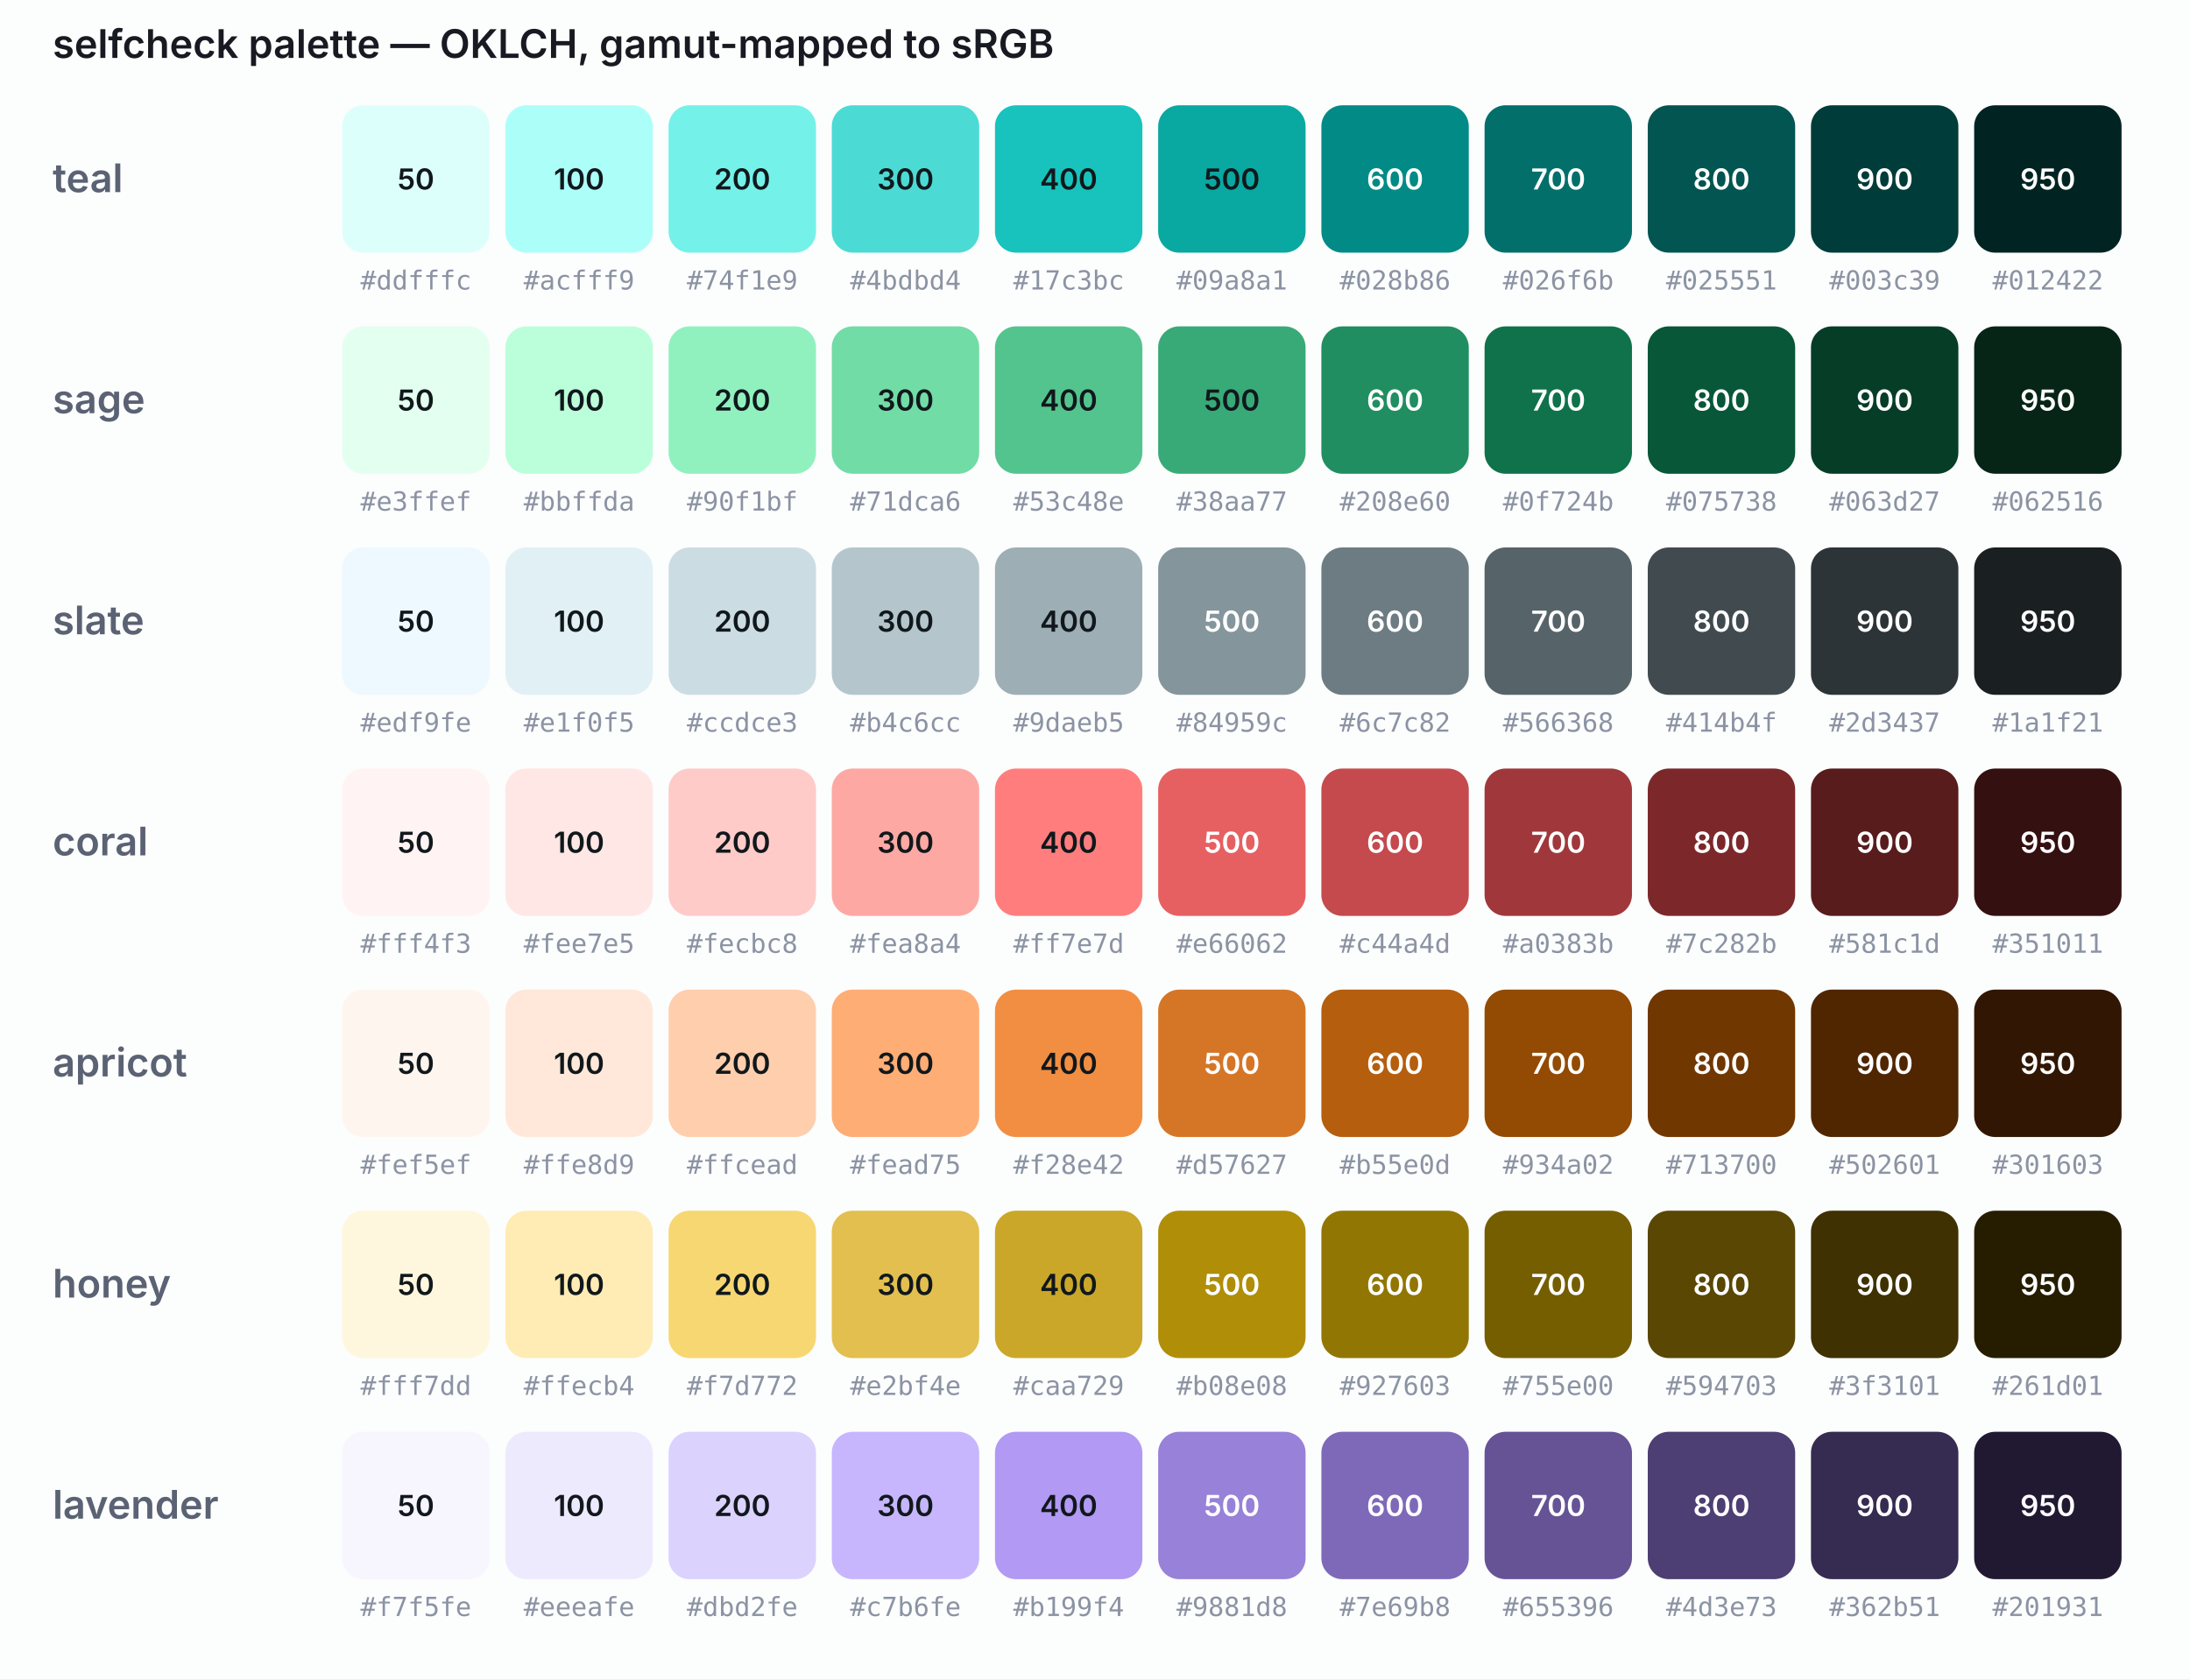
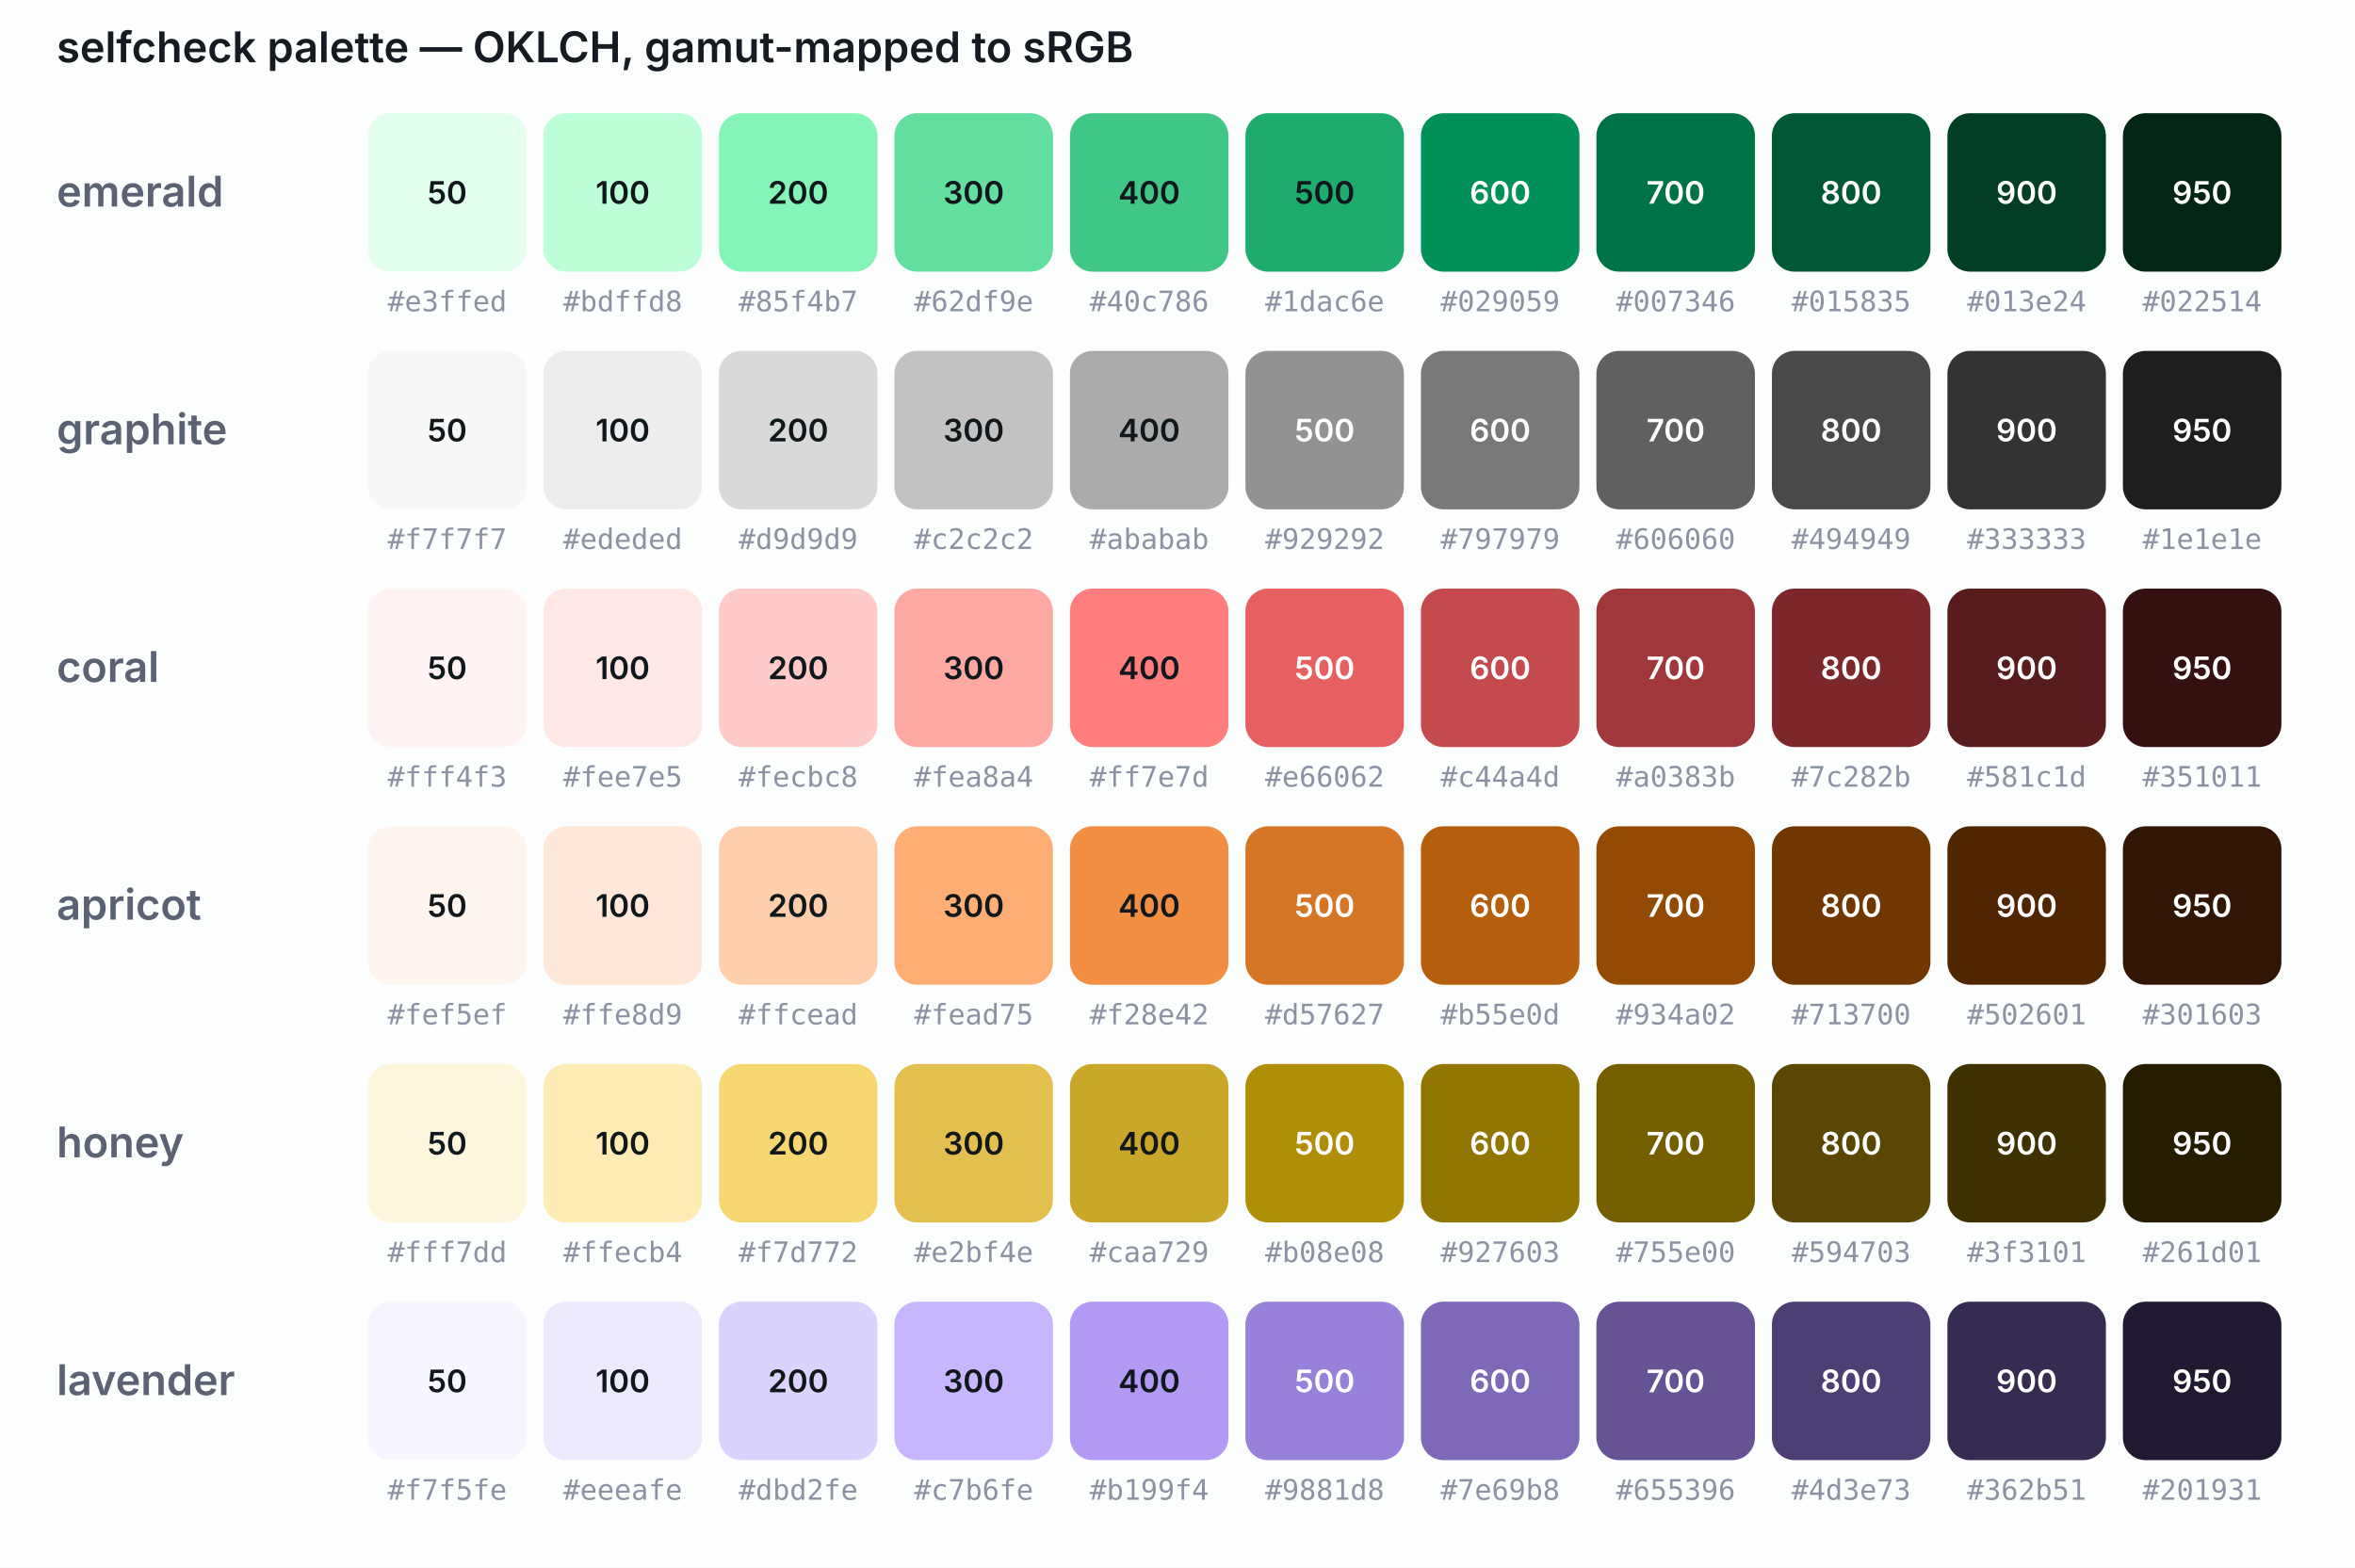
- <svg xmlns="http://www.w3.org/2000/svg" viewBox="-20 0 832 638" width="832" height="638">
+ <svg xmlns="http://www.w3.org/2000/svg" viewBox="-20 0 832 554" width="832" height="554">
  <style>.n{font:600 15px Inter,system-ui,sans-serif;fill:#5a6273}.s{font:600 11px Inter,system-ui,sans-serif;text-anchor:middle}.h{font:10px "JetBrains Mono",monospace;fill:#8b93a3;text-anchor:middle}</style>
-   <rect x="-20" width="832" height="638" fill="#fcfdfd" />
+   <rect x="-20" width="832" height="554" fill="#fcfdfd" />
  <text x="0" y="22" class="n" style="fill:#171a21">selfcheck palette — OKLCH, gamut-mapped to sRGB</text>
-   <text x="0" y="73.0" class="n">teal</text>
-   <rect x="110" y="40" width="56" height="56" rx="8" fill="#ddfffc" />
+   <text x="0" y="73.0" class="n">emerald</text>
+   <rect x="110" y="40" width="56" height="56" rx="8" fill="#e3ffed" />
  <text x="138.0" y="72.0" class="s" fill="#11181c">50</text>
-   <text x="138.0" y="110" class="h">#ddfffc</text>
-   <rect x="172" y="40" width="56" height="56" rx="8" fill="#acfff9" />
+   <text x="138.0" y="110" class="h">#e3ffed</text>
+   <rect x="172" y="40" width="56" height="56" rx="8" fill="#bdffd8" />
  <text x="200.0" y="72.0" class="s" fill="#11181c">100</text>
-   <text x="200.0" y="110" class="h">#acfff9</text>
-   <rect x="234" y="40" width="56" height="56" rx="8" fill="#74f1e9" />
+   <text x="200.0" y="110" class="h">#bdffd8</text>
+   <rect x="234" y="40" width="56" height="56" rx="8" fill="#85f4b7" />
  <text x="262.0" y="72.0" class="s" fill="#11181c">200</text>
-   <text x="262.0" y="110" class="h">#74f1e9</text>
-   <rect x="296" y="40" width="56" height="56" rx="8" fill="#4bdbd4" />
+   <text x="262.0" y="110" class="h">#85f4b7</text>
+   <rect x="296" y="40" width="56" height="56" rx="8" fill="#62df9e" />
  <text x="324.0" y="72.0" class="s" fill="#11181c">300</text>
-   <text x="324.0" y="110" class="h">#4bdbd4</text>
-   <rect x="358" y="40" width="56" height="56" rx="8" fill="#17c3bc" />
+   <text x="324.0" y="110" class="h">#62df9e</text>
+   <rect x="358" y="40" width="56" height="56" rx="8" fill="#40c786" />
  <text x="386.0" y="72.0" class="s" fill="#11181c">400</text>
-   <text x="386.0" y="110" class="h">#17c3bc</text>
-   <rect x="420" y="40" width="56" height="56" rx="8" fill="#09a8a1" />
+   <text x="386.0" y="110" class="h">#40c786</text>
+   <rect x="420" y="40" width="56" height="56" rx="8" fill="#1dac6e" />
  <text x="448.0" y="72.0" class="s" fill="#11181c">500</text>
-   <text x="448.0" y="110" class="h">#09a8a1</text>
-   <rect x="482" y="40" width="56" height="56" rx="8" fill="#028b86" />
+   <text x="448.0" y="110" class="h">#1dac6e</text>
+   <rect x="482" y="40" width="56" height="56" rx="8" fill="#029059" />
  <text x="510.0" y="72.0" class="s" fill="#fff">600</text>
-   <text x="510.0" y="110" class="h">#028b86</text>
-   <rect x="544" y="40" width="56" height="56" rx="8" fill="#026f6b" />
+   <text x="510.0" y="110" class="h">#029059</text>
+   <rect x="544" y="40" width="56" height="56" rx="8" fill="#007346" />
  <text x="572.0" y="72.0" class="s" fill="#fff">700</text>
-   <text x="572.0" y="110" class="h">#026f6b</text>
-   <rect x="606" y="40" width="56" height="56" rx="8" fill="#025551" />
+   <text x="572.0" y="110" class="h">#007346</text>
+   <rect x="606" y="40" width="56" height="56" rx="8" fill="#015835" />
  <text x="634.0" y="72.0" class="s" fill="#fff">800</text>
-   <text x="634.0" y="110" class="h">#025551</text>
-   <rect x="668" y="40" width="56" height="56" rx="8" fill="#003c39" />
+   <text x="634.0" y="110" class="h">#015835</text>
+   <rect x="668" y="40" width="56" height="56" rx="8" fill="#013e24" />
  <text x="696.0" y="72.0" class="s" fill="#fff">900</text>
-   <text x="696.0" y="110" class="h">#003c39</text>
-   <rect x="730" y="40" width="56" height="56" rx="8" fill="#012422" />
+   <text x="696.0" y="110" class="h">#013e24</text>
+   <rect x="730" y="40" width="56" height="56" rx="8" fill="#022514" />
  <text x="758.0" y="72.0" class="s" fill="#fff">950</text>
-   <text x="758.0" y="110" class="h">#012422</text>
-   <text x="0" y="157.0" class="n">sage</text>
-   <rect x="110" y="124" width="56" height="56" rx="8" fill="#e3ffef" />
+   <text x="758.0" y="110" class="h">#022514</text>
+   <text x="0" y="157.0" class="n">graphite</text>
+   <rect x="110" y="124" width="56" height="56" rx="8" fill="#f7f7f7" />
  <text x="138.0" y="156.0" class="s" fill="#11181c">50</text>
-   <text x="138.0" y="194" class="h">#e3ffef</text>
-   <rect x="172" y="124" width="56" height="56" rx="8" fill="#bbffda" />
+   <text x="138.0" y="194" class="h">#f7f7f7</text>
+   <rect x="172" y="124" width="56" height="56" rx="8" fill="#ededed" />
  <text x="200.0" y="156.0" class="s" fill="#11181c">100</text>
-   <text x="200.0" y="194" class="h">#bbffda</text>
-   <rect x="234" y="124" width="56" height="56" rx="8" fill="#90f1bf" />
+   <text x="200.0" y="194" class="h">#ededed</text>
+   <rect x="234" y="124" width="56" height="56" rx="8" fill="#d9d9d9" />
  <text x="262.0" y="156.0" class="s" fill="#11181c">200</text>
-   <text x="262.0" y="194" class="h">#90f1bf</text>
-   <rect x="296" y="124" width="56" height="56" rx="8" fill="#71dca6" />
+   <text x="262.0" y="194" class="h">#d9d9d9</text>
+   <rect x="296" y="124" width="56" height="56" rx="8" fill="#c2c2c2" />
  <text x="324.0" y="156.0" class="s" fill="#11181c">300</text>
-   <text x="324.0" y="194" class="h">#71dca6</text>
-   <rect x="358" y="124" width="56" height="56" rx="8" fill="#53c48e" />
+   <text x="324.0" y="194" class="h">#c2c2c2</text>
+   <rect x="358" y="124" width="56" height="56" rx="8" fill="#ababab" />
  <text x="386.0" y="156.0" class="s" fill="#11181c">400</text>
-   <text x="386.0" y="194" class="h">#53c48e</text>
-   <rect x="420" y="124" width="56" height="56" rx="8" fill="#38aa77" />
-   <text x="448.0" y="156.0" class="s" fill="#11181c">500</text>
-   <text x="448.0" y="194" class="h">#38aa77</text>
-   <rect x="482" y="124" width="56" height="56" rx="8" fill="#208e60" />
+   <text x="386.0" y="194" class="h">#ababab</text>
+   <rect x="420" y="124" width="56" height="56" rx="8" fill="#929292" />
+   <text x="448.0" y="156.0" class="s" fill="#fff">500</text>
+   <text x="448.0" y="194" class="h">#929292</text>
+   <rect x="482" y="124" width="56" height="56" rx="8" fill="#797979" />
  <text x="510.0" y="156.0" class="s" fill="#fff">600</text>
-   <text x="510.0" y="194" class="h">#208e60</text>
-   <rect x="544" y="124" width="56" height="56" rx="8" fill="#0f724b" />
+   <text x="510.0" y="194" class="h">#797979</text>
+   <rect x="544" y="124" width="56" height="56" rx="8" fill="#606060" />
  <text x="572.0" y="156.0" class="s" fill="#fff">700</text>
-   <text x="572.0" y="194" class="h">#0f724b</text>
-   <rect x="606" y="124" width="56" height="56" rx="8" fill="#075738" />
+   <text x="572.0" y="194" class="h">#606060</text>
+   <rect x="606" y="124" width="56" height="56" rx="8" fill="#494949" />
  <text x="634.0" y="156.0" class="s" fill="#fff">800</text>
-   <text x="634.0" y="194" class="h">#075738</text>
-   <rect x="668" y="124" width="56" height="56" rx="8" fill="#063d27" />
+   <text x="634.0" y="194" class="h">#494949</text>
+   <rect x="668" y="124" width="56" height="56" rx="8" fill="#333333" />
  <text x="696.0" y="156.0" class="s" fill="#fff">900</text>
-   <text x="696.0" y="194" class="h">#063d27</text>
-   <rect x="730" y="124" width="56" height="56" rx="8" fill="#062516" />
+   <text x="696.0" y="194" class="h">#333333</text>
+   <rect x="730" y="124" width="56" height="56" rx="8" fill="#1e1e1e" />
  <text x="758.0" y="156.0" class="s" fill="#fff">950</text>
-   <text x="758.0" y="194" class="h">#062516</text>
-   <text x="0" y="241.0" class="n">slate</text>
-   <rect x="110" y="208" width="56" height="56" rx="8" fill="#edf9fe" />
+   <text x="758.0" y="194" class="h">#1e1e1e</text>
+   <text x="0" y="241.0" class="n">coral</text>
+   <rect x="110" y="208" width="56" height="56" rx="8" fill="#fff4f3" />
  <text x="138.0" y="240.0" class="s" fill="#11181c">50</text>
-   <text x="138.0" y="278" class="h">#edf9fe</text>
-   <rect x="172" y="208" width="56" height="56" rx="8" fill="#e1f0f5" />
+   <text x="138.0" y="278" class="h">#fff4f3</text>
+   <rect x="172" y="208" width="56" height="56" rx="8" fill="#fee7e5" />
  <text x="200.0" y="240.0" class="s" fill="#11181c">100</text>
-   <text x="200.0" y="278" class="h">#e1f0f5</text>
-   <rect x="234" y="208" width="56" height="56" rx="8" fill="#ccdce3" />
+   <text x="200.0" y="278" class="h">#fee7e5</text>
+   <rect x="234" y="208" width="56" height="56" rx="8" fill="#fecbc8" />
  <text x="262.0" y="240.0" class="s" fill="#11181c">200</text>
-   <text x="262.0" y="278" class="h">#ccdce3</text>
-   <rect x="296" y="208" width="56" height="56" rx="8" fill="#b4c6cc" />
+   <text x="262.0" y="278" class="h">#fecbc8</text>
+   <rect x="296" y="208" width="56" height="56" rx="8" fill="#fea8a4" />
  <text x="324.0" y="240.0" class="s" fill="#11181c">300</text>
-   <text x="324.0" y="278" class="h">#b4c6cc</text>
-   <rect x="358" y="208" width="56" height="56" rx="8" fill="#9daeb5" />
+   <text x="324.0" y="278" class="h">#fea8a4</text>
+   <rect x="358" y="208" width="56" height="56" rx="8" fill="#ff7e7d" />
  <text x="386.0" y="240.0" class="s" fill="#11181c">400</text>
-   <text x="386.0" y="278" class="h">#9daeb5</text>
-   <rect x="420" y="208" width="56" height="56" rx="8" fill="#84959c" />
+   <text x="386.0" y="278" class="h">#ff7e7d</text>
+   <rect x="420" y="208" width="56" height="56" rx="8" fill="#e66062" />
  <text x="448.0" y="240.0" class="s" fill="#fff">500</text>
-   <text x="448.0" y="278" class="h">#84959c</text>
-   <rect x="482" y="208" width="56" height="56" rx="8" fill="#6c7c82" />
+   <text x="448.0" y="278" class="h">#e66062</text>
+   <rect x="482" y="208" width="56" height="56" rx="8" fill="#c44a4d" />
  <text x="510.0" y="240.0" class="s" fill="#fff">600</text>
-   <text x="510.0" y="278" class="h">#6c7c82</text>
-   <rect x="544" y="208" width="56" height="56" rx="8" fill="#566368" />
+   <text x="510.0" y="278" class="h">#c44a4d</text>
+   <rect x="544" y="208" width="56" height="56" rx="8" fill="#a0383b" />
  <text x="572.0" y="240.0" class="s" fill="#fff">700</text>
-   <text x="572.0" y="278" class="h">#566368</text>
-   <rect x="606" y="208" width="56" height="56" rx="8" fill="#414b4f" />
+   <text x="572.0" y="278" class="h">#a0383b</text>
+   <rect x="606" y="208" width="56" height="56" rx="8" fill="#7c282b" />
  <text x="634.0" y="240.0" class="s" fill="#fff">800</text>
-   <text x="634.0" y="278" class="h">#414b4f</text>
-   <rect x="668" y="208" width="56" height="56" rx="8" fill="#2d3437" />
+   <text x="634.0" y="278" class="h">#7c282b</text>
+   <rect x="668" y="208" width="56" height="56" rx="8" fill="#581c1d" />
  <text x="696.0" y="240.0" class="s" fill="#fff">900</text>
-   <text x="696.0" y="278" class="h">#2d3437</text>
-   <rect x="730" y="208" width="56" height="56" rx="8" fill="#1a1f21" />
+   <text x="696.0" y="278" class="h">#581c1d</text>
+   <rect x="730" y="208" width="56" height="56" rx="8" fill="#351011" />
  <text x="758.0" y="240.0" class="s" fill="#fff">950</text>
-   <text x="758.0" y="278" class="h">#1a1f21</text>
-   <text x="0" y="325.0" class="n">coral</text>
-   <rect x="110" y="292" width="56" height="56" rx="8" fill="#fff4f3" />
+   <text x="758.0" y="278" class="h">#351011</text>
+   <text x="0" y="325.0" class="n">apricot</text>
+   <rect x="110" y="292" width="56" height="56" rx="8" fill="#fef5ef" />
  <text x="138.0" y="324.0" class="s" fill="#11181c">50</text>
-   <text x="138.0" y="362" class="h">#fff4f3</text>
-   <rect x="172" y="292" width="56" height="56" rx="8" fill="#fee7e5" />
+   <text x="138.0" y="362" class="h">#fef5ef</text>
+   <rect x="172" y="292" width="56" height="56" rx="8" fill="#ffe8d9" />
  <text x="200.0" y="324.0" class="s" fill="#11181c">100</text>
-   <text x="200.0" y="362" class="h">#fee7e5</text>
-   <rect x="234" y="292" width="56" height="56" rx="8" fill="#fecbc8" />
+   <text x="200.0" y="362" class="h">#ffe8d9</text>
+   <rect x="234" y="292" width="56" height="56" rx="8" fill="#ffcead" />
  <text x="262.0" y="324.0" class="s" fill="#11181c">200</text>
-   <text x="262.0" y="362" class="h">#fecbc8</text>
-   <rect x="296" y="292" width="56" height="56" rx="8" fill="#fea8a4" />
+   <text x="262.0" y="362" class="h">#ffcead</text>
+   <rect x="296" y="292" width="56" height="56" rx="8" fill="#fead75" />
  <text x="324.0" y="324.0" class="s" fill="#11181c">300</text>
-   <text x="324.0" y="362" class="h">#fea8a4</text>
-   <rect x="358" y="292" width="56" height="56" rx="8" fill="#ff7e7d" />
+   <text x="324.0" y="362" class="h">#fead75</text>
+   <rect x="358" y="292" width="56" height="56" rx="8" fill="#f28e42" />
  <text x="386.0" y="324.0" class="s" fill="#11181c">400</text>
-   <text x="386.0" y="362" class="h">#ff7e7d</text>
-   <rect x="420" y="292" width="56" height="56" rx="8" fill="#e66062" />
+   <text x="386.0" y="362" class="h">#f28e42</text>
+   <rect x="420" y="292" width="56" height="56" rx="8" fill="#d57627" />
  <text x="448.0" y="324.0" class="s" fill="#fff">500</text>
-   <text x="448.0" y="362" class="h">#e66062</text>
-   <rect x="482" y="292" width="56" height="56" rx="8" fill="#c44a4d" />
+   <text x="448.0" y="362" class="h">#d57627</text>
+   <rect x="482" y="292" width="56" height="56" rx="8" fill="#b55e0d" />
  <text x="510.0" y="324.0" class="s" fill="#fff">600</text>
-   <text x="510.0" y="362" class="h">#c44a4d</text>
-   <rect x="544" y="292" width="56" height="56" rx="8" fill="#a0383b" />
+   <text x="510.0" y="362" class="h">#b55e0d</text>
+   <rect x="544" y="292" width="56" height="56" rx="8" fill="#934a02" />
  <text x="572.0" y="324.0" class="s" fill="#fff">700</text>
-   <text x="572.0" y="362" class="h">#a0383b</text>
-   <rect x="606" y="292" width="56" height="56" rx="8" fill="#7c282b" />
+   <text x="572.0" y="362" class="h">#934a02</text>
+   <rect x="606" y="292" width="56" height="56" rx="8" fill="#713700" />
  <text x="634.0" y="324.0" class="s" fill="#fff">800</text>
-   <text x="634.0" y="362" class="h">#7c282b</text>
-   <rect x="668" y="292" width="56" height="56" rx="8" fill="#581c1d" />
+   <text x="634.0" y="362" class="h">#713700</text>
+   <rect x="668" y="292" width="56" height="56" rx="8" fill="#502601" />
  <text x="696.0" y="324.0" class="s" fill="#fff">900</text>
-   <text x="696.0" y="362" class="h">#581c1d</text>
-   <rect x="730" y="292" width="56" height="56" rx="8" fill="#351011" />
+   <text x="696.0" y="362" class="h">#502601</text>
+   <rect x="730" y="292" width="56" height="56" rx="8" fill="#301603" />
  <text x="758.0" y="324.0" class="s" fill="#fff">950</text>
-   <text x="758.0" y="362" class="h">#351011</text>
-   <text x="0" y="409.0" class="n">apricot</text>
-   <rect x="110" y="376" width="56" height="56" rx="8" fill="#fef5ef" />
+   <text x="758.0" y="362" class="h">#301603</text>
+   <text x="0" y="409.0" class="n">honey</text>
+   <rect x="110" y="376" width="56" height="56" rx="8" fill="#fff7dd" />
  <text x="138.0" y="408.0" class="s" fill="#11181c">50</text>
-   <text x="138.0" y="446" class="h">#fef5ef</text>
-   <rect x="172" y="376" width="56" height="56" rx="8" fill="#ffe8d9" />
+   <text x="138.0" y="446" class="h">#fff7dd</text>
+   <rect x="172" y="376" width="56" height="56" rx="8" fill="#ffecb4" />
  <text x="200.0" y="408.0" class="s" fill="#11181c">100</text>
-   <text x="200.0" y="446" class="h">#ffe8d9</text>
-   <rect x="234" y="376" width="56" height="56" rx="8" fill="#ffcead" />
+   <text x="200.0" y="446" class="h">#ffecb4</text>
+   <rect x="234" y="376" width="56" height="56" rx="8" fill="#f7d772" />
  <text x="262.0" y="408.0" class="s" fill="#11181c">200</text>
-   <text x="262.0" y="446" class="h">#ffcead</text>
-   <rect x="296" y="376" width="56" height="56" rx="8" fill="#fead75" />
+   <text x="262.0" y="446" class="h">#f7d772</text>
+   <rect x="296" y="376" width="56" height="56" rx="8" fill="#e2bf4e" />
  <text x="324.0" y="408.0" class="s" fill="#11181c">300</text>
-   <text x="324.0" y="446" class="h">#fead75</text>
-   <rect x="358" y="376" width="56" height="56" rx="8" fill="#f28e42" />
+   <text x="324.0" y="446" class="h">#e2bf4e</text>
+   <rect x="358" y="376" width="56" height="56" rx="8" fill="#caa729" />
  <text x="386.0" y="408.0" class="s" fill="#11181c">400</text>
-   <text x="386.0" y="446" class="h">#f28e42</text>
-   <rect x="420" y="376" width="56" height="56" rx="8" fill="#d57627" />
+   <text x="386.0" y="446" class="h">#caa729</text>
+   <rect x="420" y="376" width="56" height="56" rx="8" fill="#b08e08" />
  <text x="448.0" y="408.0" class="s" fill="#fff">500</text>
-   <text x="448.0" y="446" class="h">#d57627</text>
-   <rect x="482" y="376" width="56" height="56" rx="8" fill="#b55e0d" />
+   <text x="448.0" y="446" class="h">#b08e08</text>
+   <rect x="482" y="376" width="56" height="56" rx="8" fill="#927603" />
  <text x="510.0" y="408.0" class="s" fill="#fff">600</text>
-   <text x="510.0" y="446" class="h">#b55e0d</text>
-   <rect x="544" y="376" width="56" height="56" rx="8" fill="#934a02" />
+   <text x="510.0" y="446" class="h">#927603</text>
+   <rect x="544" y="376" width="56" height="56" rx="8" fill="#755e00" />
  <text x="572.0" y="408.0" class="s" fill="#fff">700</text>
-   <text x="572.0" y="446" class="h">#934a02</text>
-   <rect x="606" y="376" width="56" height="56" rx="8" fill="#713700" />
+   <text x="572.0" y="446" class="h">#755e00</text>
+   <rect x="606" y="376" width="56" height="56" rx="8" fill="#594703" />
  <text x="634.0" y="408.0" class="s" fill="#fff">800</text>
-   <text x="634.0" y="446" class="h">#713700</text>
-   <rect x="668" y="376" width="56" height="56" rx="8" fill="#502601" />
+   <text x="634.0" y="446" class="h">#594703</text>
+   <rect x="668" y="376" width="56" height="56" rx="8" fill="#3f3101" />
  <text x="696.0" y="408.0" class="s" fill="#fff">900</text>
-   <text x="696.0" y="446" class="h">#502601</text>
-   <rect x="730" y="376" width="56" height="56" rx="8" fill="#301603" />
+   <text x="696.0" y="446" class="h">#3f3101</text>
+   <rect x="730" y="376" width="56" height="56" rx="8" fill="#261d01" />
  <text x="758.0" y="408.0" class="s" fill="#fff">950</text>
-   <text x="758.0" y="446" class="h">#301603</text>
-   <text x="0" y="493.0" class="n">honey</text>
-   <rect x="110" y="460" width="56" height="56" rx="8" fill="#fff7dd" />
+   <text x="758.0" y="446" class="h">#261d01</text>
+   <text x="0" y="493.0" class="n">lavender</text>
+   <rect x="110" y="460" width="56" height="56" rx="8" fill="#f7f5fe" />
  <text x="138.0" y="492.0" class="s" fill="#11181c">50</text>
-   <text x="138.0" y="530" class="h">#fff7dd</text>
-   <rect x="172" y="460" width="56" height="56" rx="8" fill="#ffecb4" />
+   <text x="138.0" y="530" class="h">#f7f5fe</text>
+   <rect x="172" y="460" width="56" height="56" rx="8" fill="#eeeafe" />
  <text x="200.0" y="492.0" class="s" fill="#11181c">100</text>
-   <text x="200.0" y="530" class="h">#ffecb4</text>
-   <rect x="234" y="460" width="56" height="56" rx="8" fill="#f7d772" />
+   <text x="200.0" y="530" class="h">#eeeafe</text>
+   <rect x="234" y="460" width="56" height="56" rx="8" fill="#dbd2fe" />
  <text x="262.0" y="492.0" class="s" fill="#11181c">200</text>
-   <text x="262.0" y="530" class="h">#f7d772</text>
-   <rect x="296" y="460" width="56" height="56" rx="8" fill="#e2bf4e" />
+   <text x="262.0" y="530" class="h">#dbd2fe</text>
+   <rect x="296" y="460" width="56" height="56" rx="8" fill="#c7b6fe" />
  <text x="324.0" y="492.0" class="s" fill="#11181c">300</text>
-   <text x="324.0" y="530" class="h">#e2bf4e</text>
-   <rect x="358" y="460" width="56" height="56" rx="8" fill="#caa729" />
+   <text x="324.0" y="530" class="h">#c7b6fe</text>
+   <rect x="358" y="460" width="56" height="56" rx="8" fill="#b199f4" />
  <text x="386.0" y="492.0" class="s" fill="#11181c">400</text>
-   <text x="386.0" y="530" class="h">#caa729</text>
-   <rect x="420" y="460" width="56" height="56" rx="8" fill="#b08e08" />
+   <text x="386.0" y="530" class="h">#b199f4</text>
+   <rect x="420" y="460" width="56" height="56" rx="8" fill="#9881d8" />
  <text x="448.0" y="492.0" class="s" fill="#fff">500</text>
-   <text x="448.0" y="530" class="h">#b08e08</text>
-   <rect x="482" y="460" width="56" height="56" rx="8" fill="#927603" />
+   <text x="448.0" y="530" class="h">#9881d8</text>
+   <rect x="482" y="460" width="56" height="56" rx="8" fill="#7e69b8" />
  <text x="510.0" y="492.0" class="s" fill="#fff">600</text>
-   <text x="510.0" y="530" class="h">#927603</text>
-   <rect x="544" y="460" width="56" height="56" rx="8" fill="#755e00" />
+   <text x="510.0" y="530" class="h">#7e69b8</text>
+   <rect x="544" y="460" width="56" height="56" rx="8" fill="#655396" />
  <text x="572.0" y="492.0" class="s" fill="#fff">700</text>
-   <text x="572.0" y="530" class="h">#755e00</text>
-   <rect x="606" y="460" width="56" height="56" rx="8" fill="#594703" />
+   <text x="572.0" y="530" class="h">#655396</text>
+   <rect x="606" y="460" width="56" height="56" rx="8" fill="#4d3e73" />
  <text x="634.0" y="492.0" class="s" fill="#fff">800</text>
-   <text x="634.0" y="530" class="h">#594703</text>
-   <rect x="668" y="460" width="56" height="56" rx="8" fill="#3f3101" />
+   <text x="634.0" y="530" class="h">#4d3e73</text>
+   <rect x="668" y="460" width="56" height="56" rx="8" fill="#362b51" />
  <text x="696.0" y="492.0" class="s" fill="#fff">900</text>
-   <text x="696.0" y="530" class="h">#3f3101</text>
-   <rect x="730" y="460" width="56" height="56" rx="8" fill="#261d01" />
+   <text x="696.0" y="530" class="h">#362b51</text>
+   <rect x="730" y="460" width="56" height="56" rx="8" fill="#201931" />
  <text x="758.0" y="492.0" class="s" fill="#fff">950</text>
-   <text x="758.0" y="530" class="h">#261d01</text>
-   <text x="0" y="577.0" class="n">lavender</text>
-   <rect x="110" y="544" width="56" height="56" rx="8" fill="#f7f5fe" />
-   <text x="138.0" y="576.0" class="s" fill="#11181c">50</text>
-   <text x="138.0" y="614" class="h">#f7f5fe</text>
-   <rect x="172" y="544" width="56" height="56" rx="8" fill="#eeeafe" />
-   <text x="200.0" y="576.0" class="s" fill="#11181c">100</text>
-   <text x="200.0" y="614" class="h">#eeeafe</text>
-   <rect x="234" y="544" width="56" height="56" rx="8" fill="#dbd2fe" />
-   <text x="262.0" y="576.0" class="s" fill="#11181c">200</text>
-   <text x="262.0" y="614" class="h">#dbd2fe</text>
-   <rect x="296" y="544" width="56" height="56" rx="8" fill="#c7b6fe" />
-   <text x="324.0" y="576.0" class="s" fill="#11181c">300</text>
-   <text x="324.0" y="614" class="h">#c7b6fe</text>
-   <rect x="358" y="544" width="56" height="56" rx="8" fill="#b199f4" />
-   <text x="386.0" y="576.0" class="s" fill="#11181c">400</text>
-   <text x="386.0" y="614" class="h">#b199f4</text>
-   <rect x="420" y="544" width="56" height="56" rx="8" fill="#9881d8" />
-   <text x="448.0" y="576.0" class="s" fill="#fff">500</text>
-   <text x="448.0" y="614" class="h">#9881d8</text>
-   <rect x="482" y="544" width="56" height="56" rx="8" fill="#7e69b8" />
-   <text x="510.0" y="576.0" class="s" fill="#fff">600</text>
-   <text x="510.0" y="614" class="h">#7e69b8</text>
-   <rect x="544" y="544" width="56" height="56" rx="8" fill="#655396" />
-   <text x="572.0" y="576.0" class="s" fill="#fff">700</text>
-   <text x="572.0" y="614" class="h">#655396</text>
-   <rect x="606" y="544" width="56" height="56" rx="8" fill="#4d3e73" />
-   <text x="634.0" y="576.0" class="s" fill="#fff">800</text>
-   <text x="634.0" y="614" class="h">#4d3e73</text>
-   <rect x="668" y="544" width="56" height="56" rx="8" fill="#362b51" />
-   <text x="696.0" y="576.0" class="s" fill="#fff">900</text>
-   <text x="696.0" y="614" class="h">#362b51</text>
-   <rect x="730" y="544" width="56" height="56" rx="8" fill="#201931" />
-   <text x="758.0" y="576.0" class="s" fill="#fff">950</text>
-   <text x="758.0" y="614" class="h">#201931</text>
+   <text x="758.0" y="530" class="h">#201931</text>
</svg>
